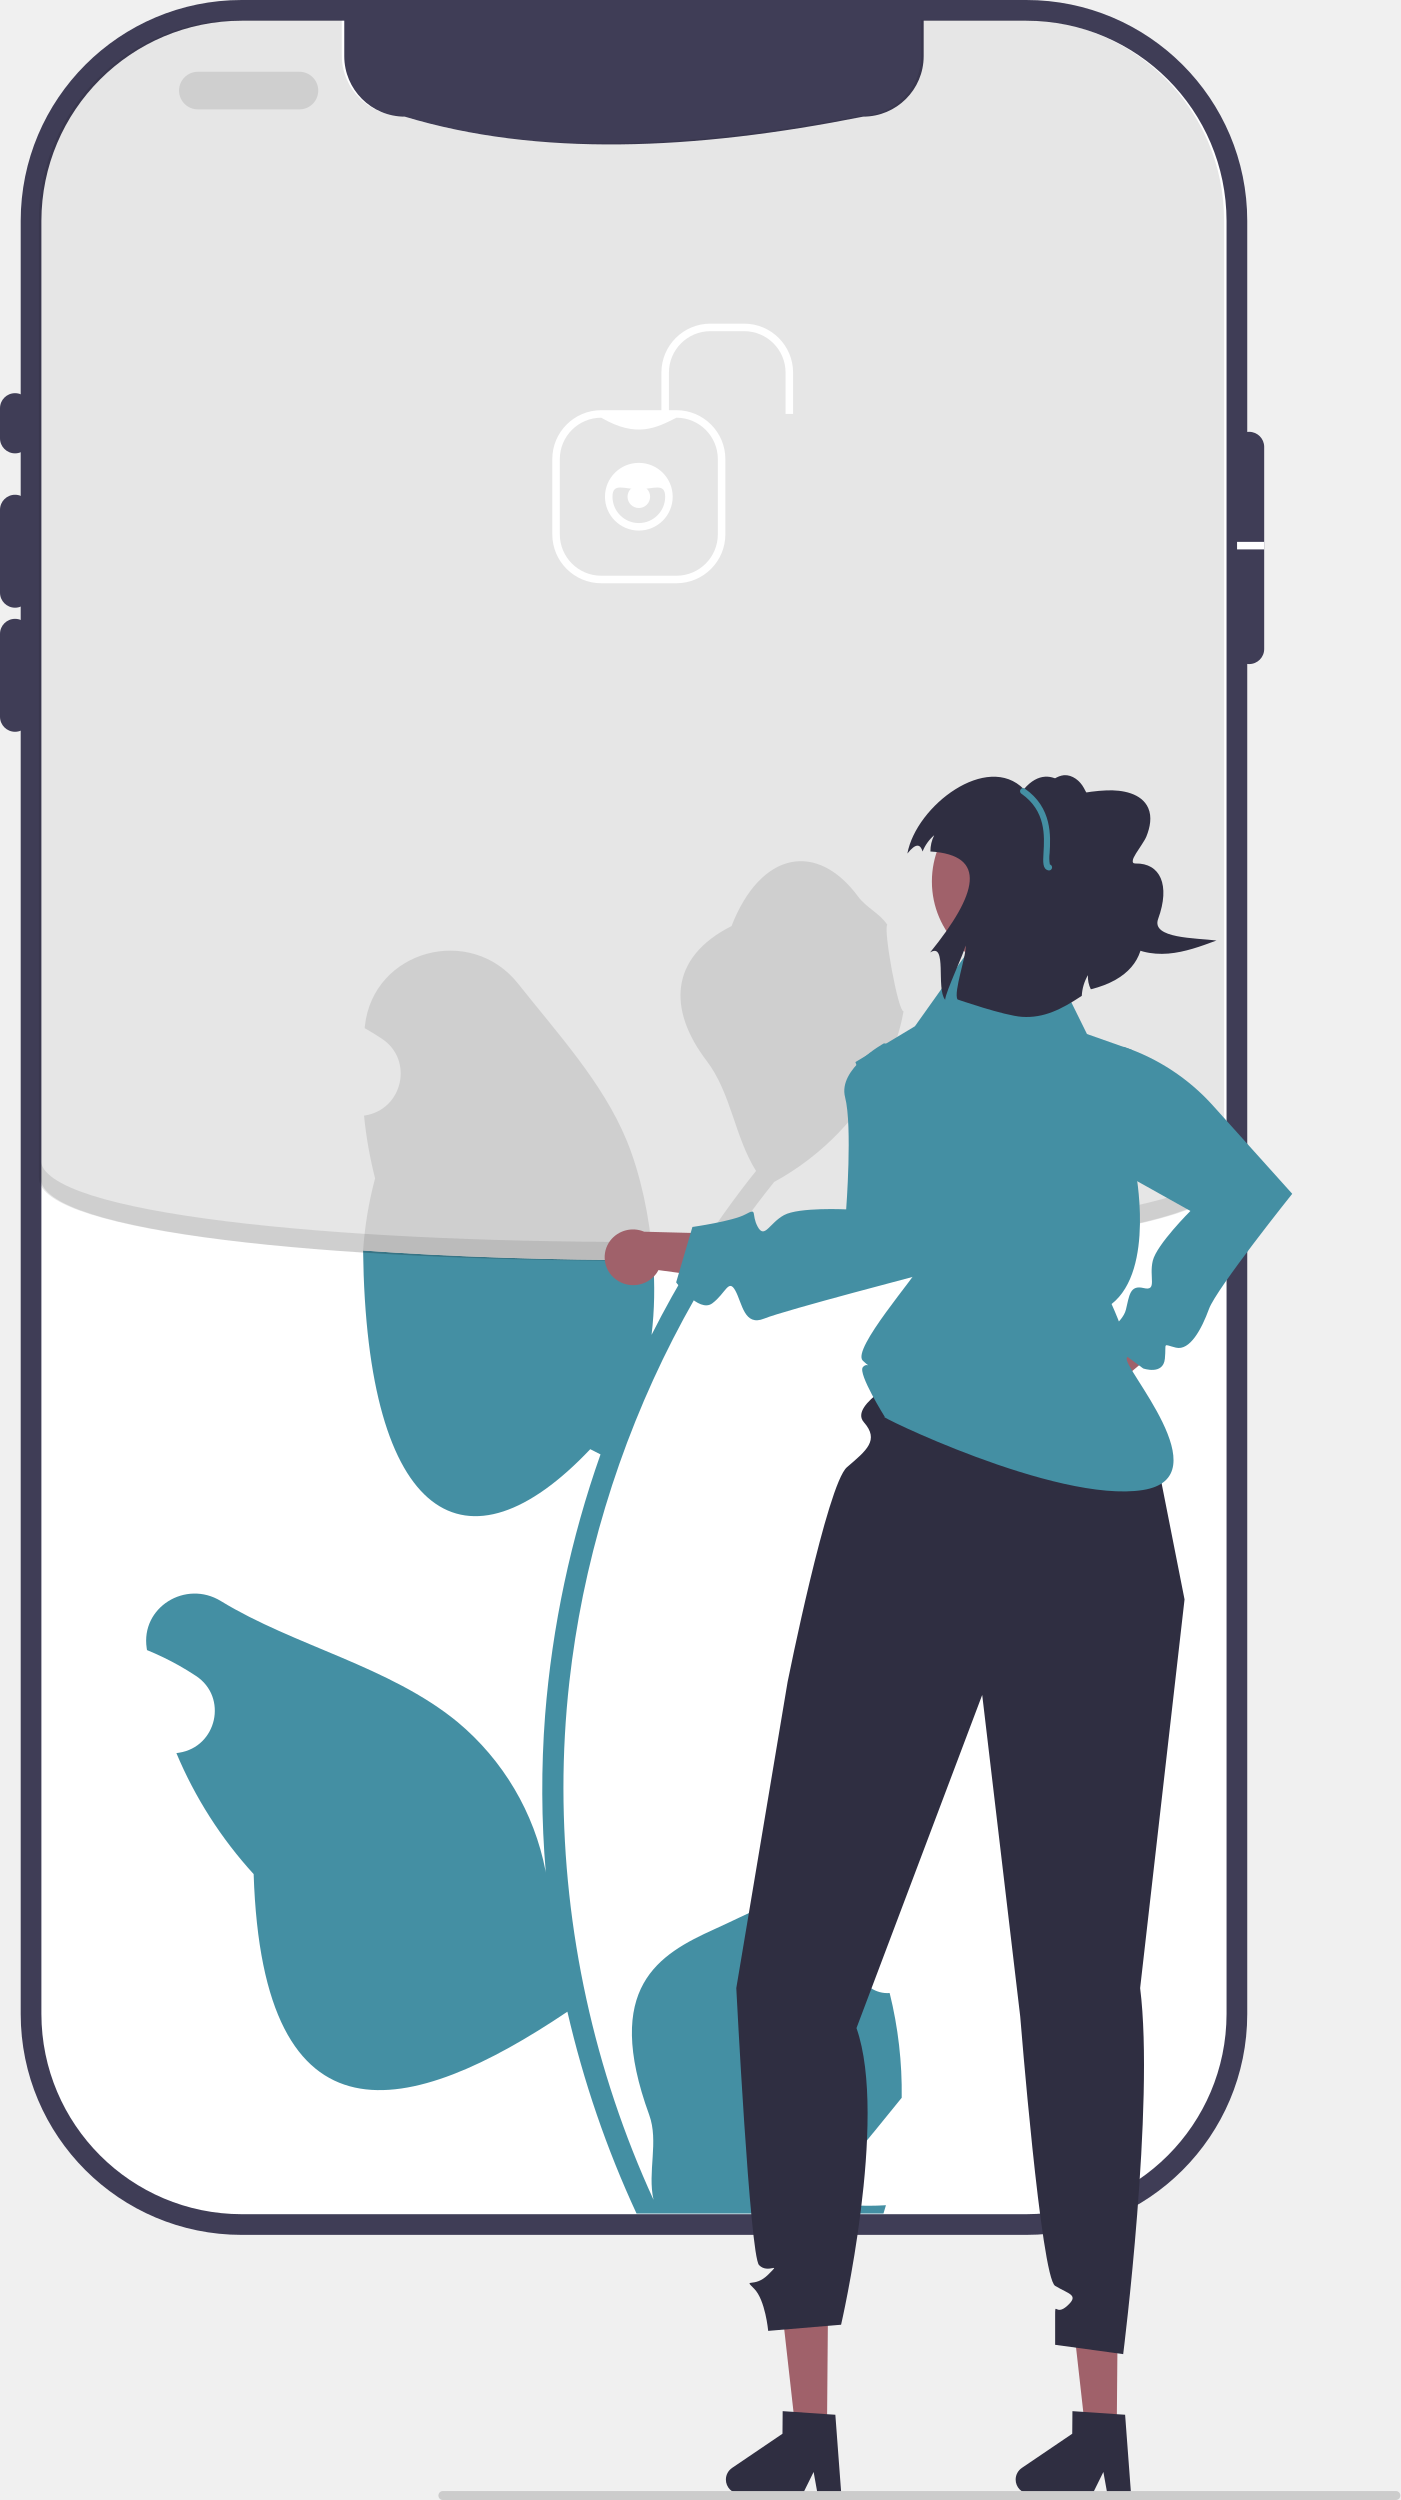
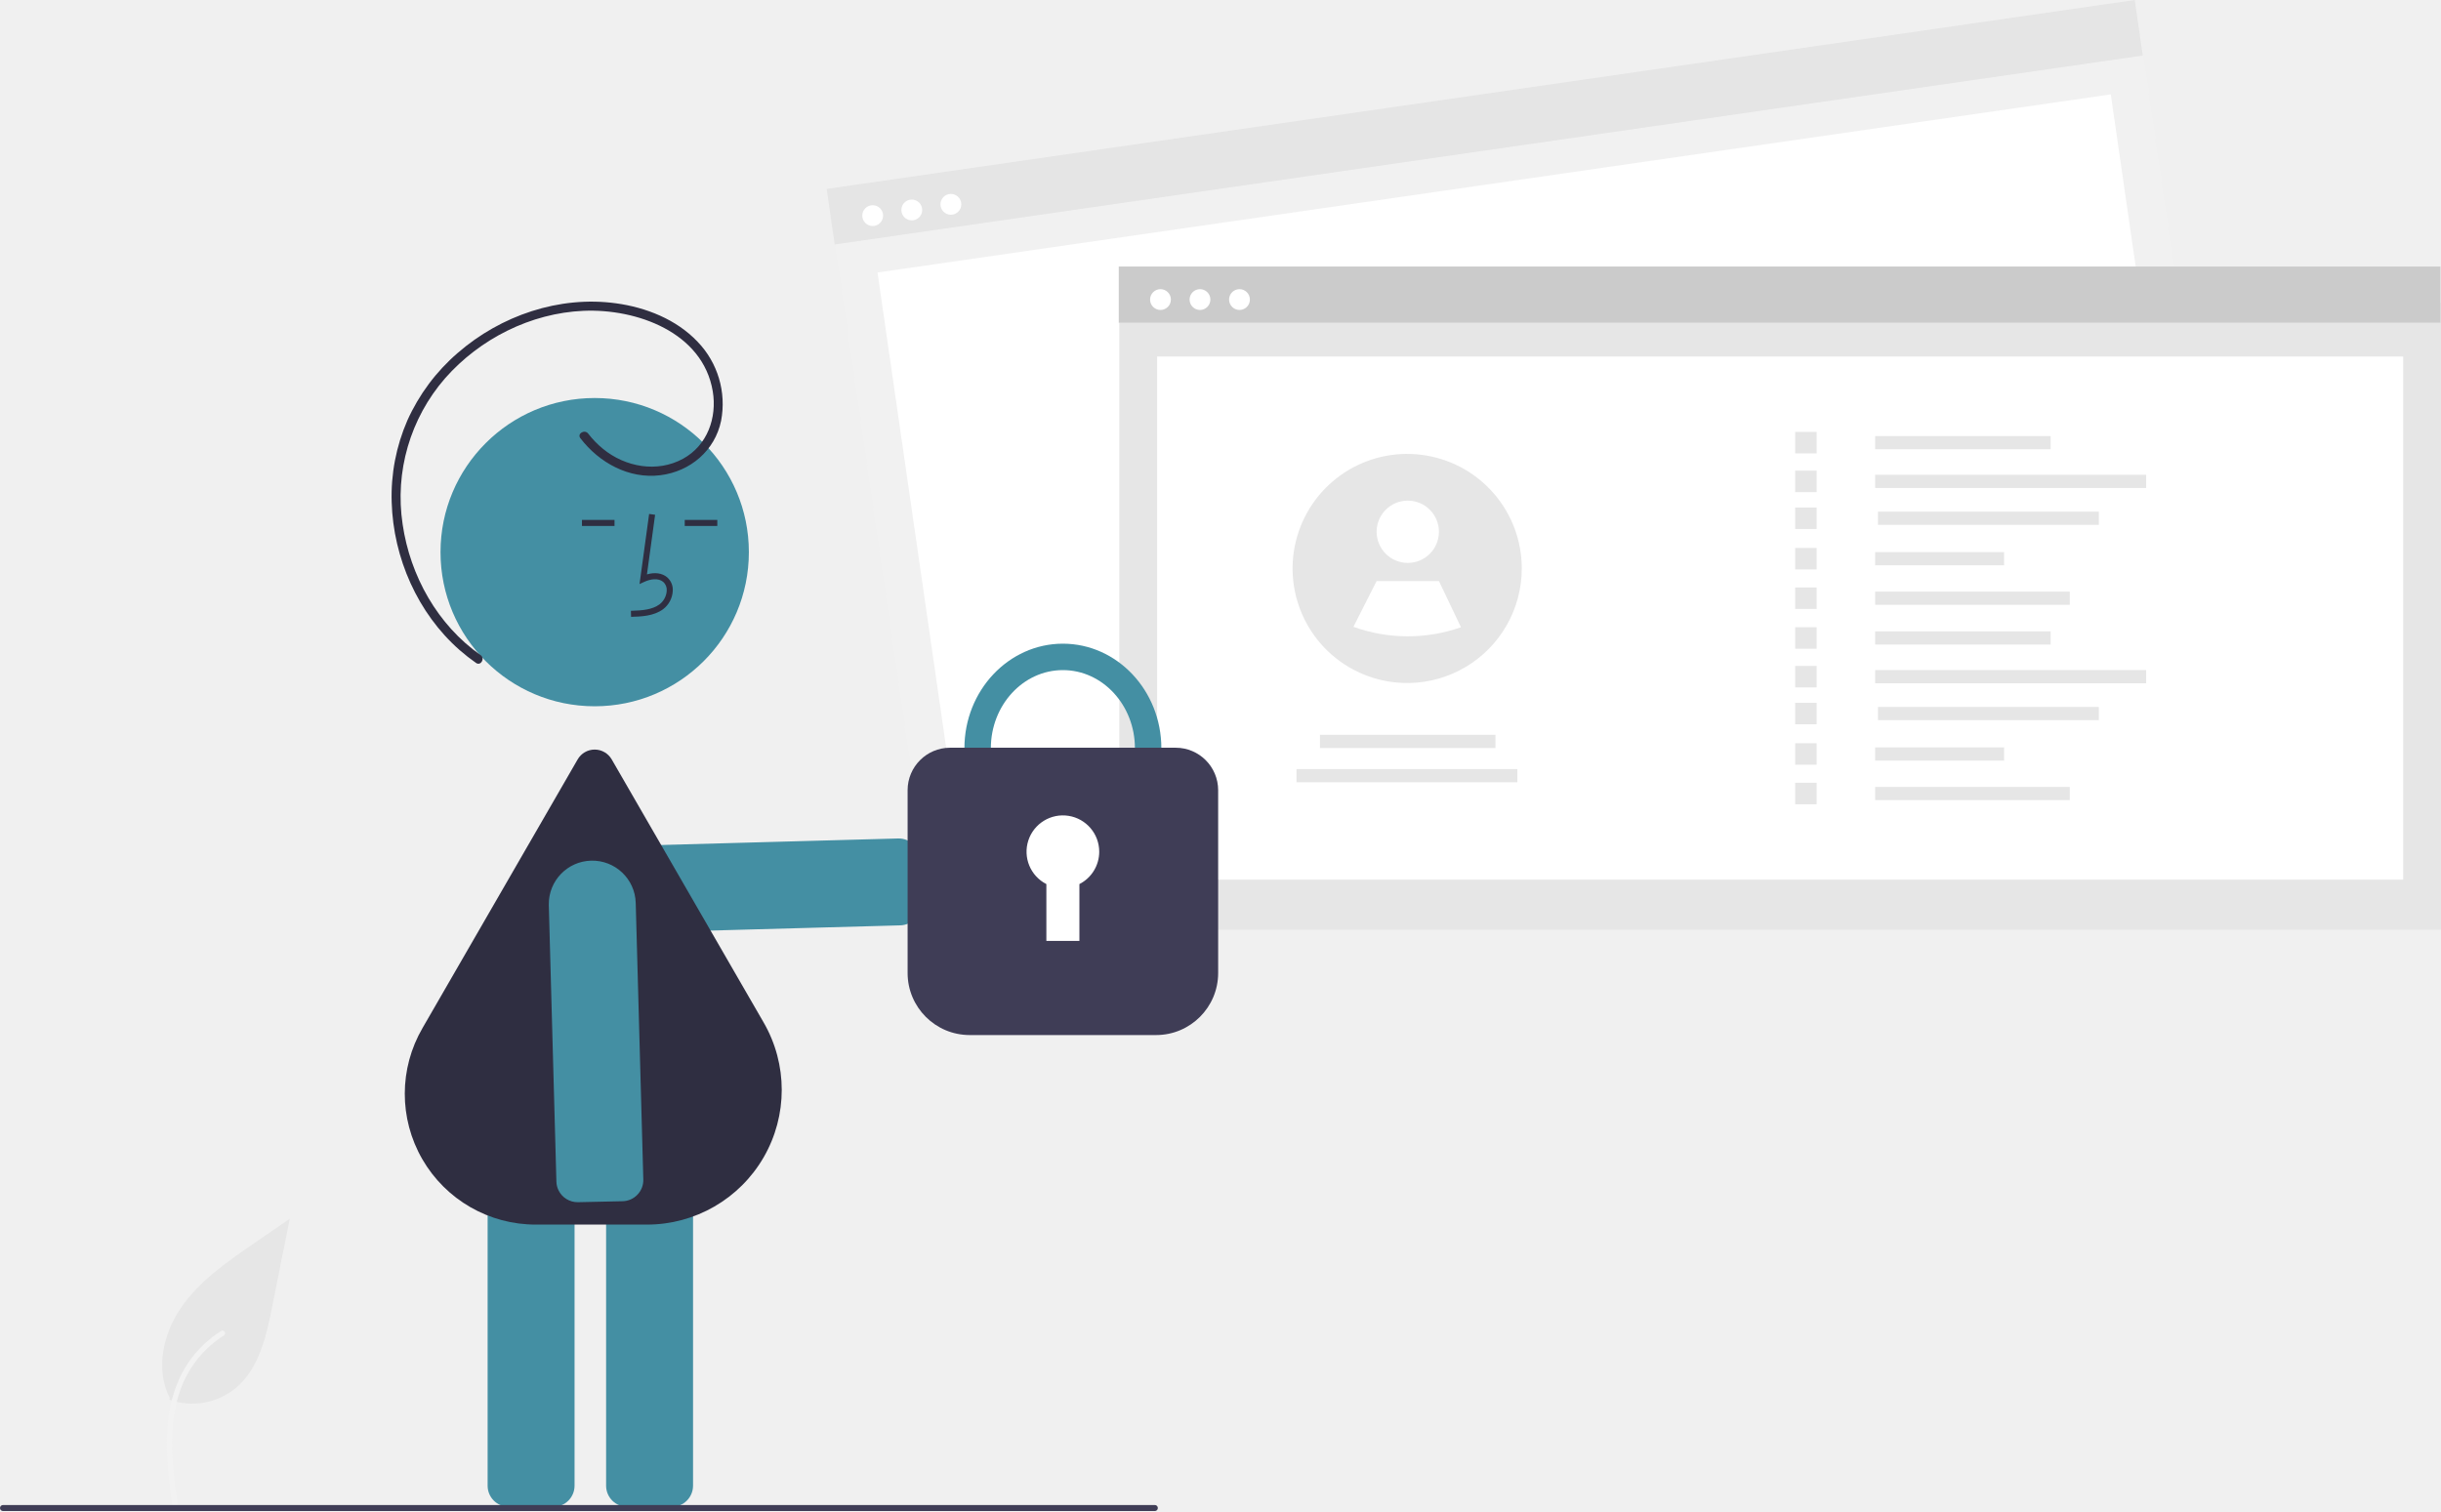
- <svg xmlns="http://www.w3.org/2000/svg" data-name="Layer 1" width="372.193" height="664.464" viewBox="0 0 372.193 664.464">
-   <rect x="5.5" width="326" height="594" rx="58.728" fill="#3f3d56" />
-   <path d="M739.904,176.5v476.54a53.292,53.292,0,0,1-53.23,53.23h-208.54a53.292,53.292,0,0,1-53.23-53.23v-476.54a53.292,53.292,0,0,1,53.23-53.23h27.27v9.42a16.081,16.081,0,0,0,16.08,16.08c35.305,10.665,76.747,9,121.84,0a16.081,16.081,0,0,0,16.08-16.08v-9.42h27.27A53.292,53.292,0,0,1,739.904,176.5Z" transform="translate(-413.9033 -117.768)" fill="#fff" />
-   <path d="M417.903,238.268a4.005,4.005,0,0,1-4-4v-8a4,4,0,1,1,8,0v8A4.005,4.005,0,0,1,417.903,238.268Z" transform="translate(-413.9033 -117.768)" fill="#3f3d56" />
-   <path d="M417.903,279.289a4.005,4.005,0,0,1-4-4l0-22.021a4,4,0,1,1,8,0l0,22.021A4.005,4.005,0,0,1,417.903,279.289Z" transform="translate(-413.9033 -117.768)" fill="#3f3d56" />
-   <path d="M417.903,312.268a4.005,4.005,0,0,1-4-4V286.247a4,4,0,0,1,8,0V308.268A4.005,4.005,0,0,1,417.903,312.268Z" transform="translate(-413.9033 -117.768)" fill="#3f3d56" />
-   <path d="M745.905,232.54a3.997,3.997,0,0,0-4,3.99v53.74a4,4,0,0,0,8,0V236.53A4.003,4.003,0,0,0,745.905,232.54Z" transform="translate(-413.9033 -117.768)" fill="#3f3d56" />
-   <path d="M493.489,146.841h-27a5,5,0,0,1,0-10h27a5,5,0,0,1,0,10Z" transform="translate(-413.9033 -117.768)" fill="#e6e6e6" />
-   <path d="M650.362,647.495c-7.524.471-11.683-8.877-5.99-14.326.208-.828.358-1.423.566-2.251q-.112-.271-.225-.541c-7.609-18.144-23.017-7.958-40.943.152-14.785,6.689-29.687,15.404-17.321,49.336,2.597,7.128-.518,15.196,1.153,22.583A263.258,263.258,0,0,1,563.655,593.109a254.101,254.101,0,0,1,1.576-28.347q1.306-11.574,3.623-22.983a267.545,267.545,0,0,1,35.917-89.193q-3.296.044-6.602.071-5.95,9.715-11.089,19.891a100.252,100.252,0,0,0,.385-19.849c-26.731-.01-53.442-.865-77.058-2.565.896,72.379,27.613,87.472,60.376,52.807.917.47,1.812.941,2.729,1.388a273.582,273.582,0,0,0-14.726,69.302,259.474,259.474,0,0,0,.188,41.896q-.035-.247-.071-.494a68.565,68.565,0,0,0-23.407-39.591C517.484,560.646,492.036,555.197,472.603,543.303c-9.354-5.725-21.341,1.673-19.708,12.518q.039.26.079.519a75.332,75.332,0,0,1,8.445,4.069q2.341,1.321,4.584,2.804c8.521,5.635,5.576,18.844-4.52,20.402l-.229.035c-.165.024-.306.047-.47.071a111.645,111.645,0,0,0,20.536,32.157c2.409,74.338,41.522,64.752,83.369,36.58h.024a273.503,273.503,0,0,0,18.372,53.635h65.632c.235-.729.447-1.482.659-2.211a74.578,74.578,0,0,1-18.161-1.082c4.87-5.975,9.739-11.998,14.608-17.973a4.089,4.089,0,0,0,.306-.353c2.47-3.058,4.964-6.093,7.434-9.151l.001-.004a109.228,109.228,0,0,0-3.201-27.825Z" transform="translate(-413.9033 -117.768)" fill="#448fa3" />
-   <path d="M580.427,420.796c-6.367-15.36-18.301-28.296-28.811-41.575-12.624-15.95-38.51-8.989-40.734,11.23q-.032.294-.063.587,2.342,1.321,4.584,2.804c8.521,5.635,5.576,18.844-4.52,20.402l-.229.035a111.551,111.551,0,0,0,2.94,16.679,101.224,101.224,0,0,0-3.19,19.177c23.616,1.7,50.328,2.555,77.058,2.565C586.598,440.943,583.984,429.367,580.427,420.796Z" transform="translate(-413.9033 -117.768)" fill="#e6e6e6" />
-   <path d="M649.141,401.33a54.06,54.06,0,0,0,4.917-14.773c-1.435.188-5.411-21.666-4.328-23.007-2-3.035-5.579-4.543-7.763-7.504-10.862-14.727-25.827-12.155-33.639,7.857-16.689,8.423-16.851,22.392-6.61,35.827,6.515,8.547,7.41,20.113,13.127,29.264-.588.753-1.2,1.482-1.788,2.235a263.619,263.619,0,0,0-16.886,24.429q3.306-.027,6.602-.071a259.313,259.313,0,0,1,16.894-23.675A70.871,70.871,0,0,0,649.141,401.33Z" transform="translate(-413.9033 -117.768)" fill="#e6e6e6" />
-   <path d="M739.242,176.284v254.54c0,29.35-315,29.35-315,0v-254.54a53.292,53.292,0,0,1,53.23-53.23h27.27v9.42a16.081,16.081,0,0,0,16.08,16.08c33.805,10.617,75.539,8.869,121.84,0a16.081,16.081,0,0,0,16.08-16.08v-9.42h27.27A53.292,53.292,0,0,1,739.242,176.284Z" transform="translate(-413.9033 -117.768)" opacity="0.1" />
-   <path d="M611.695,203.79h-9a13.014,13.014,0,0,0-13,13v10h-16a13.014,13.014,0,0,0-13,13v20a13.014,13.014,0,0,0,13,13h20a13.014,13.014,0,0,0,13-13v-20a13.014,13.014,0,0,0-13-13h-2v-10a11.012,11.012,0,0,1,11-11h9a11.012,11.012,0,0,1,11,11v11h2v-11A13.014,13.014,0,0,0,611.695,203.79Zm-7,36v20a11.012,11.012,0,0,1-11,11h-20a11.012,11.012,0,0,1-11-11v-20a11.012,11.012,0,0,1,11-11c9.469,5.509,14.686,2.66,20,0A11.012,11.012,0,0,1,604.695,239.79Z" transform="translate(-413.9033 -117.768)" fill="#fff" />
-   <path d="M583.695,258.79a9,9,0,1,0-9-9A9.01,9.01,0,0,0,583.695,258.79Zm0-11c3.86,0,7-1.86,7,2a7,7,0,1,1-14,0C576.695,245.93,579.835,247.79,583.695,247.79Z" transform="translate(-413.9033 -117.768)" fill="#fff" />
-   <circle cx="169.791" cy="132.022" r="3" fill="#fff" />
-   <rect x="328.791" y="144.022" width="7.21" height="2" fill="#fff" />
-   <path d="M424.695,425.843v5c0,29.35,315,29.35,315,0v-5C739.695,455.193,424.695,455.193,424.695,425.843Z" transform="translate(-413.9033 -117.768)" opacity="0.1" />
-   <path d="M702.922,497.386a7.665,7.665,0,0,0,6.019-8.835,7.353,7.353,0,0,0-.327-1.171l20.489-17.183-5.061-13.464-25.522,26.573a7.644,7.644,0,0,0-4.326,8.268,7.315,7.315,0,0,0,8.531,5.851h0Q702.824,497.407,702.922,497.386Z" transform="translate(-413.9033 -117.768)" fill="#a0616a" />
-   <path d="M712.57,395.996l-8.125,6.479s-9.71,17.653-2.75,21.315,28.598,15.838,28.598,15.838-8.943,8.902-9.997,13.226,1.28,8.166-2.426,7.261-3.811,2.04-4.716,5.746-6.931,7.119-6.931,7.119L717.742,481.48s5.332,1.883,5.769-2.591-.777-3.843,2.929-2.939,6.829-4.895,8.803-10.304S757.357,435.064,757.357,435.064l-21.071-23.448a55.998,55.998,0,0,0-23.716-15.619Z" transform="translate(-413.9033 -117.768)" fill="#448fa3" />
-   <polygon points="296.815 645.673 288.426 645.602 284.713 612.491 297.094 612.596 296.815 645.673" fill="#a0616a" />
-   <path d="M683.848,776.78a3.755,3.755,0,0,0,3.718,3.783l16.679.139,2.92-5.918,1.072,5.949,6.293.057-1.589-21.217-2.189-.146-8.931-.616-2.881-.193-.051,6.003-13.398,9.087A3.749,3.749,0,0,0,683.848,776.78Z" transform="translate(-413.9033 -117.768)" fill="#2f2e41" />
-   <polygon points="219.799 645.673 211.411 645.602 207.697 612.491 220.078 612.596 219.799 645.673" fill="#a0616a" />
-   <path d="M606.833,776.78a3.755,3.755,0,0,0,3.718,3.783l16.679.139,2.92-5.918,1.072,5.949,6.293.057-1.589-21.217-2.189-.146-8.931-.616-2.881-.193-.051,6.003-13.398,9.087A3.749,3.749,0,0,0,606.833,776.78Z" transform="translate(-413.9033 -117.768)" fill="#2f2e41" />
-   <path d="M655.406,483.055s-16.108,7.935-11.908,12.711.748,7.477-4.486,11.964-15.771,57.04-15.771,57.04l-13.644,81.409s3.62,71.084,6.05,73.616,6.168-1.207,2.429,2.532-6.73.748-3.739,3.739,3.739,11.216,3.739,11.216l19.376-1.633s12.612-54.639,4.095-78.844l33.412-88.545,10.101,85.437s5.545,69.378,9.283,71.621,6.432,2.394,3.216,5.31-3.216-1.571-3.216,2.915v7.441l18.087,2.483s8.401-66.511,4.504-97.287L728.738,542.873l-9.196-46.553-9.497-12.517Z" transform="translate(-413.9033 -117.768)" fill="#2f2e41" />
-   <path d="M577.677,457.876a7.665,7.665,0,0,0,10.585-1.503,7.354,7.354,0,0,0,.645-1.03l26.501,3.57,6.543-12.81-36.832-.965a7.644,7.644,0,0,0-9.025,2.372,7.315,7.315,0,0,0,1.421,10.247l0,0Q577.595,457.818,577.677,457.876Z" transform="translate(-413.9033 -117.768)" fill="#a0616a" />
-   <path d="M659.114,396.713l-10.262-1.641s-12.316,6.724-10.334,14.335.285,29.795.285,29.795-12.603-.613-16.51,1.52-5.173,6.446-7.001,3.098.099-5.125-3.249-3.297-14.105,3.355-14.105,3.355l-4.324,14.724s6.008,8.261,9.609,5.571,4.31-6.7,6.138-3.351,2.338,9.589,7.665,7.405,43.379-12.094,43.379-12.094l4.599-45.974Z" transform="translate(-413.9033 -117.768)" fill="#448fa3" />
-   <path d="M649.099,494.406s-7.245-11.563-5.866-13.259,3.107,1.235,0-1.726,14.317-22.721,15.461-25.632S641.254,400.058,641.254,400.058l15.829-9.533,13.378-18.821,23.926,3.828,8.418,17.064L714.695,396.79l1,1v31s5.292,26.461-6.351,35.57c0,0,5.555,12.101,4.06,14.344s25.393,31.719,4.291,35.086C694.581,517.478,645.277,493.099,649.099,494.406Z" transform="translate(-413.9033 -117.768)" fill="#448fa3" />
-   <path d="M530.427,781.042a1.186,1.186,0,0,0,1.19,1.19h253.29a1.19,1.19,0,1,0,0-2.38h-253.29A1.187,1.187,0,0,0,530.427,781.042Z" transform="translate(-413.9033 -117.768)" fill="#ccc" />
-   <circle cx="272.045" cy="234.283" r="24.363" fill="#a0616a" />
-   <path d="M704.774,334.04c-.251-2.193-1.753-4.903-2.799-6.846s-3.064-3.531-5.267-3.395a5.618,5.618,0,0,0-4.304,2.925,11.781,11.781,0,0,0-1.339,5.201,27.241,27.241,0,0,0,8.858,21.691c1.708,1.531,3.762,2.894,6.056,2.946a7.811,7.811,0,0,0,5.532-2.488c3.712-3.717,4.273-9.828,2.291-14.693s-2.867-6.758-7.398-9.415" transform="translate(-413.9033 -117.768)" fill="#2f2e41" />
-   <path d="M670.549,369.08c.407,2.168-3.341,12.476-2.143,14.334,0,0,12.404,4.308,17.146,4.618,5.794.375,10.454-2.002,15.873-5.579a12.166,12.166,0,0,1,1.638-5.509,7.371,7.371,0,0,0,.766,3.765c20.296-5.042,15.327-23.255,3.069-31.788l-8.149-18.742c2.445.815-4.935-11.776-12.717-2.657-9.738-9.917-28.602,4.36-30.966,17.113,2.274-2.879,3.459-2.539,4.042-.554a11.225,11.225,0,0,1,3.096-4.327,9.382,9.382,0,0,0-1.01,4.327c15.361.953,12.502,11.316-.088,26.84,4.656-2.898,1.514,9.591,4,12.576C665.227,381.409,670.109,371.109,670.549,369.08Z" transform="translate(-413.9033 -117.768)" fill="#2f2e41" />
-   <path d="M692.716,349.121a.815.815,0,0,0,.222-1.599,9.872,9.872,0,0,1-.056-3.035c.265-4.501.709-12.035-6.605-17.121a.815.815,0,0,0-.93,1.338c6.564,4.564,6.17,11.258,5.909,15.687-.149,2.532-.257,4.361,1.279,4.709A.809.809,0,0,0,692.716,349.121Z" transform="translate(-413.9033 -117.768)" fill="#448fa3" />
-   <path d="M692.336,331.311A45.962,45.962,0,0,1,707.987,327.842c4.267-.181,9.359.771,11.093,4.674,1.052,2.368.492,5.143-.471,7.549s-5.462,7.262-2.871,7.209c6.507-.133,9.284,5.685,5.983,14.727-1.914,5.244,9.964,5.042,15.501,5.744-4.161,1.544-8.385,3.102-12.807,3.472s-9.145-.591-12.447-3.556c-3.573-3.209-4.946-8.192-5.554-12.956s-.639-9.67-2.254-14.192-5.324-8.735-10.109-9.136" transform="translate(-413.9033 -117.768)" fill="#2f2e41" />
+ <svg xmlns="http://www.w3.org/2000/svg" data-name="Layer 1" width="807.453" height="499.984" viewBox="0 0 807.453 499.984">
+   <path id="ad903c08-5677-4dbe-a9c7-05a0eb46801f-216" data-name="Path 461" d="M252.308,663.166a22.728,22.728,0,0,0,21.947-3.866c7.687-6.452,10.1-17.081,12.058-26.924l5.8-29.112-12.143,8.362c-8.733,6.013-17.662,12.219-23.709,20.929s-8.686,20.6-3.828,30.024" transform="translate(-196.2736 -200.0079)" fill="#e6e6e6" />
+   <path id="a94887ac-0642-4b28-b311-c351a0f7f12b-217" data-name="Path 462" d="M253.347,698.412c-1.229-8.953-2.493-18.02-1.631-27.069.766-8.036,3.217-15.885,8.209-22.321a37.131,37.131,0,0,1,9.527-8.633c.953-.6,1.829.909.881,1.507a35.3,35.3,0,0,0-13.963,16.847c-3.04,7.732-3.528,16.161-3,24.374.317,4.967.988,9.9,1.665,14.83a.9.9,0,0,1-.61,1.074.878.878,0,0,1-1.074-.61Z" transform="translate(-196.2736 -200.0079)" fill="#f2f2f2" />
+   <path d="M496.874,505.526a6.941,6.941,0,0,1-2.851.671l-91.607,2.514a14.38,14.38,0,0,1-.625-28.752l91.607-2.514a7.007,7.007,0,0,1,7.151,6.846l.321,14.756a7.017,7.017,0,0,1-3.996,6.48Z" transform="translate(-196.2736 -200.0079)" fill="#448fa3" />
+   <path d="M379.332,698.598H364.572a7.008,7.008,0,0,1-7-7V568.584a7.008,7.008,0,0,1,7-7H379.332a7.008,7.008,0,0,1,7,7V691.598A7.008,7.008,0,0,1,379.332,698.598Z" transform="translate(-196.2736 -200.0079)" fill="#448fa3" />
+   <path d="M418.524,698.598H403.765a7.008,7.008,0,0,1-7-7V568.584a7.008,7.008,0,0,1,7-7h14.76a7.008,7.008,0,0,1,7,7V691.598A7.008,7.008,0,0,1,418.524,698.598Z" transform="translate(-196.2736 -200.0079)" fill="#448fa3" />
+   <circle cx="196.716" cy="182.697" r="51" fill="#448fa3" />
+   <path d="M410.301,605.205H373.611a43.277,43.277,0,0,1-37.56-65.057l51.309-88.87a6.5,6.5,0,0,1,11.258,0l50.276,87.081A44.564,44.564,0,0,1,410.301,605.205Z" transform="translate(-196.2736 -200.0079)" fill="#2f2e41" />
+   <path d="M405.027,404.114c3.306-.092,7.42-.207,10.59-2.522a8.133,8.133,0,0,0,3.2-6.073,5.471,5.471,0,0,0-1.86-4.493c-1.656-1.399-4.073-1.727-6.678-.961l2.699-19.726-1.981-.271-3.173,23.19,1.655-.759c1.918-.88,4.552-1.328,6.188.055a3.515,3.515,0,0,1,1.153,2.896,6.147,6.147,0,0,1-2.381,4.528c-2.467,1.802-5.746,2.034-9.466,2.138Z" transform="translate(-196.2736 -200.0079)" fill="#2f2e41" />
+   <rect x="226.503" y="172.032" width="10.772" height="2" fill="#2f2e41" />
+   <rect x="192.503" y="172.032" width="10.772" height="2" fill="#2f2e41" />
+   <path d="M380.994,593.798a6.941,6.941,0,0,1-.671-2.851l-2.514-91.607a14.38,14.38,0,0,1,28.752-.625l2.514,91.607a7.007,7.007,0,0,1-6.846,7.151l-14.756.321a7.017,7.017,0,0,1-6.48-3.996Z" transform="translate(-196.2736 -200.0079)" fill="#448fa3" />
+   <path d="M388.257,345.005c6.196,8.103,16.033,13.539,26.429,12.252,9.9-1.226,18.068-8.126,20.117-18.006a29.67,29.67,0,0,0-7.797-26.191c-7.007-7.37-17.036-11.335-26.963-12.695-18.804-2.575-38.117,4.049-52.335,16.402a64.11,64.11,0,0,0-16.693,22.375,62.723,62.723,0,0,0-5.175,27.078c.546,18.375,8.595,36.715,22.483,48.901a63.377,63.377,0,0,0,5.408,4.236c1.584,1.111,3.085-1.489,1.514-2.59-14.222-9.977-23.294-26.211-25.783-43.268a59.924,59.924,0,0,1,14.053-48.34c11.484-13.058,28.323-21.545,45.763-22.306,17.549-.765,39.479,7.069,42.763,26.604,1.472,8.756-1.801,17.959-9.825,22.343-8.591,4.693-19.124,2.762-26.507-3.299a30.448,30.448,0,0,1-4.863-5.011c-1.157-1.513-3.764-.02-2.59,1.514Z" transform="translate(-196.2736 -200.0079)" fill="#2f2e41" />
+   <rect id="fc777aff-63b1-4720-84dc-e3a9c20790b9" data-name="ab2e16f2-9798-47da-b25d-769524f3c86f" x="484.209" y="242.032" width="437.195" height="207.457" transform="translate(-238.4879 -95.97299) rotate(-8.21995)" fill="#f1f1f1" />
+   <rect id="ecffa418-b240-4504-be04-512edea7ccda" data-name="bf81c03f-68cf-4889-8697-1102f95f97bb" x="496.797" y="259.816" width="412.192" height="173.087" transform="translate(-238.5727 -95.95442) rotate(-8.21995)" fill="#fff" />
+   <rect id="b49ce3f1-9d75-4481-986b-3b6beb000c79" data-name="f065dccc-d150-492a-a09f-a7f3f89523f0" x="468.808" y="231.166" width="437.195" height="18.573" transform="translate(-223.5899 -99.25677) rotate(-8.21995)" fill="#e5e5e5" />
+   <circle id="a4219562-805a-49cd-8b89-b1f92f7a9e75" data-name="bdbbf39c-df25-4682-8b85-5a6af4a1bd14" cx="288.675" cy="71.343" r="3.442" fill="#fff" />
+   <circle id="b0f6399c-6944-4f74-a888-473f61f9730c" data-name="abcd4292-0b1f-4102-9b5e-e8bbd87baabc" cx="301.607" cy="69.475" r="3.442" fill="#fff" />
+   <circle id="b03f93dc-2c99-4323-9b17-02f51b8830c0" data-name="a3fb731e-8b3d-41ca-96f2-91600dc0b434" cx="314.54" cy="67.607" r="3.442" fill="#fff" />
+   <rect id="a6067cfc-0392-4d68-afe4-e34d11a8f0ac" data-name="ab2e16f2-9798-47da-b25d-769524f3c86f" x="370.258" y="100.183" width="437.195" height="207.457" fill="#e6e6e6" />
+   <rect id="ecd65817-7467-4dbd-a435-c0f1d9841c98" data-name="bf81c03f-68cf-4889-8697-1102f95f97bb" x="382.76" y="117.973" width="412.192" height="173.087" fill="#fff" />
+   <rect id="eea6c39d-8a45-4eb1-bab9-6120f465de14" data-name="f065dccc-d150-492a-a09f-a7f3f89523f0" x="370.072" y="88.197" width="437.195" height="18.573" fill="#cbcbcb" />
+   <circle id="ab9e51f9-7431-4d30-8193-f9435a6bd5c3" data-name="bdbbf39c-df25-4682-8b85-5a6af4a1bd14" cx="383.874" cy="99.119" r="3.442" fill="#fff" />
+   <circle id="a54ed687-3b0d-413b-b405-af8897a5c032" data-name="abcd4292-0b1f-4102-9b5e-e8bbd87baabc" cx="396.94" cy="99.119" r="3.442" fill="#fff" />
+   <circle id="fd1d2195-7e97-488f-8f4b-7061a06deb9a" data-name="a3fb731e-8b3d-41ca-96f2-91600dc0b434" cx="410.008" cy="99.119" r="3.442" fill="#fff" />
+   <rect x="620.277" y="144.289" width="58.052" height="4.363" fill="#e6e6e6" />
+   <rect x="620.277" y="157.098" width="89.645" height="4.363" fill="#e6e6e6" />
+   <rect x="621.209" y="169.297" width="73.059" height="4.363" fill="#e6e6e6" />
+   <rect x="620.277" y="182.682" width="42.651" height="4.363" fill="#e6e6e6" />
+   <rect x="620.277" y="195.757" width="64.371" height="4.363" fill="#e6e6e6" />
+   <rect x="593.818" y="142.916" width="7.108" height="7.108" fill="#e6e6e6" />
+   <rect x="593.818" y="155.725" width="7.108" height="7.108" fill="#e6e6e6" />
+   <rect x="593.818" y="167.924" width="7.108" height="7.108" fill="#e6e6e6" />
+   <rect x="593.818" y="181.31" width="7.108" height="7.108" fill="#e6e6e6" />
+   <rect x="593.818" y="194.384" width="7.108" height="7.108" fill="#e6e6e6" />
+   <rect x="620.277" y="208.913" width="58.052" height="4.363" fill="#e6e6e6" />
+   <rect x="620.277" y="221.722" width="89.645" height="4.363" fill="#e6e6e6" />
+   <rect x="621.209" y="233.921" width="73.059" height="4.363" fill="#e6e6e6" />
+   <rect x="620.277" y="247.307" width="42.651" height="4.363" fill="#e6e6e6" />
+   <rect x="620.277" y="260.381" width="64.371" height="4.363" fill="#e6e6e6" />
+   <rect x="593.818" y="207.541" width="7.108" height="7.108" fill="#e6e6e6" />
+   <rect x="593.818" y="220.35" width="7.108" height="7.108" fill="#e6e6e6" />
+   <rect x="593.818" y="232.549" width="7.108" height="7.108" fill="#e6e6e6" />
+   <rect x="593.818" y="245.934" width="7.108" height="7.108" fill="#e6e6e6" />
+   <rect x="593.818" y="259.009" width="7.108" height="7.108" fill="#e6e6e6" />
+   <rect x="436.63" y="243.139" width="58.052" height="4.363" fill="#e6e6e6" />
+   <rect x="428.863" y="254.477" width="73.059" height="4.363" fill="#e6e6e6" />
+   <path d="M699.661,388.106a37.919,37.919,0,0,1-55.878,33.382l-.007-.007a37.907,37.907,0,1,1,55.886-33.375Z" transform="translate(-196.2736 -200.0079)" fill="#e6e6e6" />
+   <circle cx="465.676" cy="175.953" r="10.304" fill="#fff" />
+   <path d="M679.544,407.557a53.111,53.111,0,0,1-35.568-.138l-.007-.005,7.677-15.153h20.608Z" transform="translate(-196.2736 -200.0079)" fill="#fff" />
+   <path d="M547.864,482.193c-17.96,0-32.572-15.522-32.572-34.601,0-19.079,14.612-34.6,32.572-34.6s32.572,15.522,32.572,34.6C580.435,466.671,565.824,482.193,547.864,482.193Zm0-60.458c-13.14,0-23.829,11.6-23.829,25.858s10.69,25.858,23.829,25.858,23.829-11.6,23.829-25.858S561.003,421.735,547.864,421.735Z" transform="translate(-196.2736 -200.0079)" fill="#448fa3" />
+   <path d="M578.708,542.492h-61.689a20.541,20.541,0,0,1-20.519-20.518V461.464a14.064,14.064,0,0,1,14.047-14.048h74.631a14.064,14.064,0,0,1,14.047,14.048v60.51A20.541,20.541,0,0,1,578.708,542.492Z" transform="translate(-196.2736 -200.0079)" fill="#3f3d56" />
+   <path d="M559.885,481.84a12.021,12.021,0,1,0-17.485,10.698v18.808h10.928v-18.808A12.011,12.011,0,0,0,559.885,481.84Z" transform="translate(-196.2736 -200.0079)" fill="#fff" />
+   <path d="M578.274,699.992h-381a1,1,0,0,1,0-2h381a1,1,0,0,1,0,2Z" transform="translate(-196.2736 -200.0079)" fill="#3f3d56" />
</svg>
